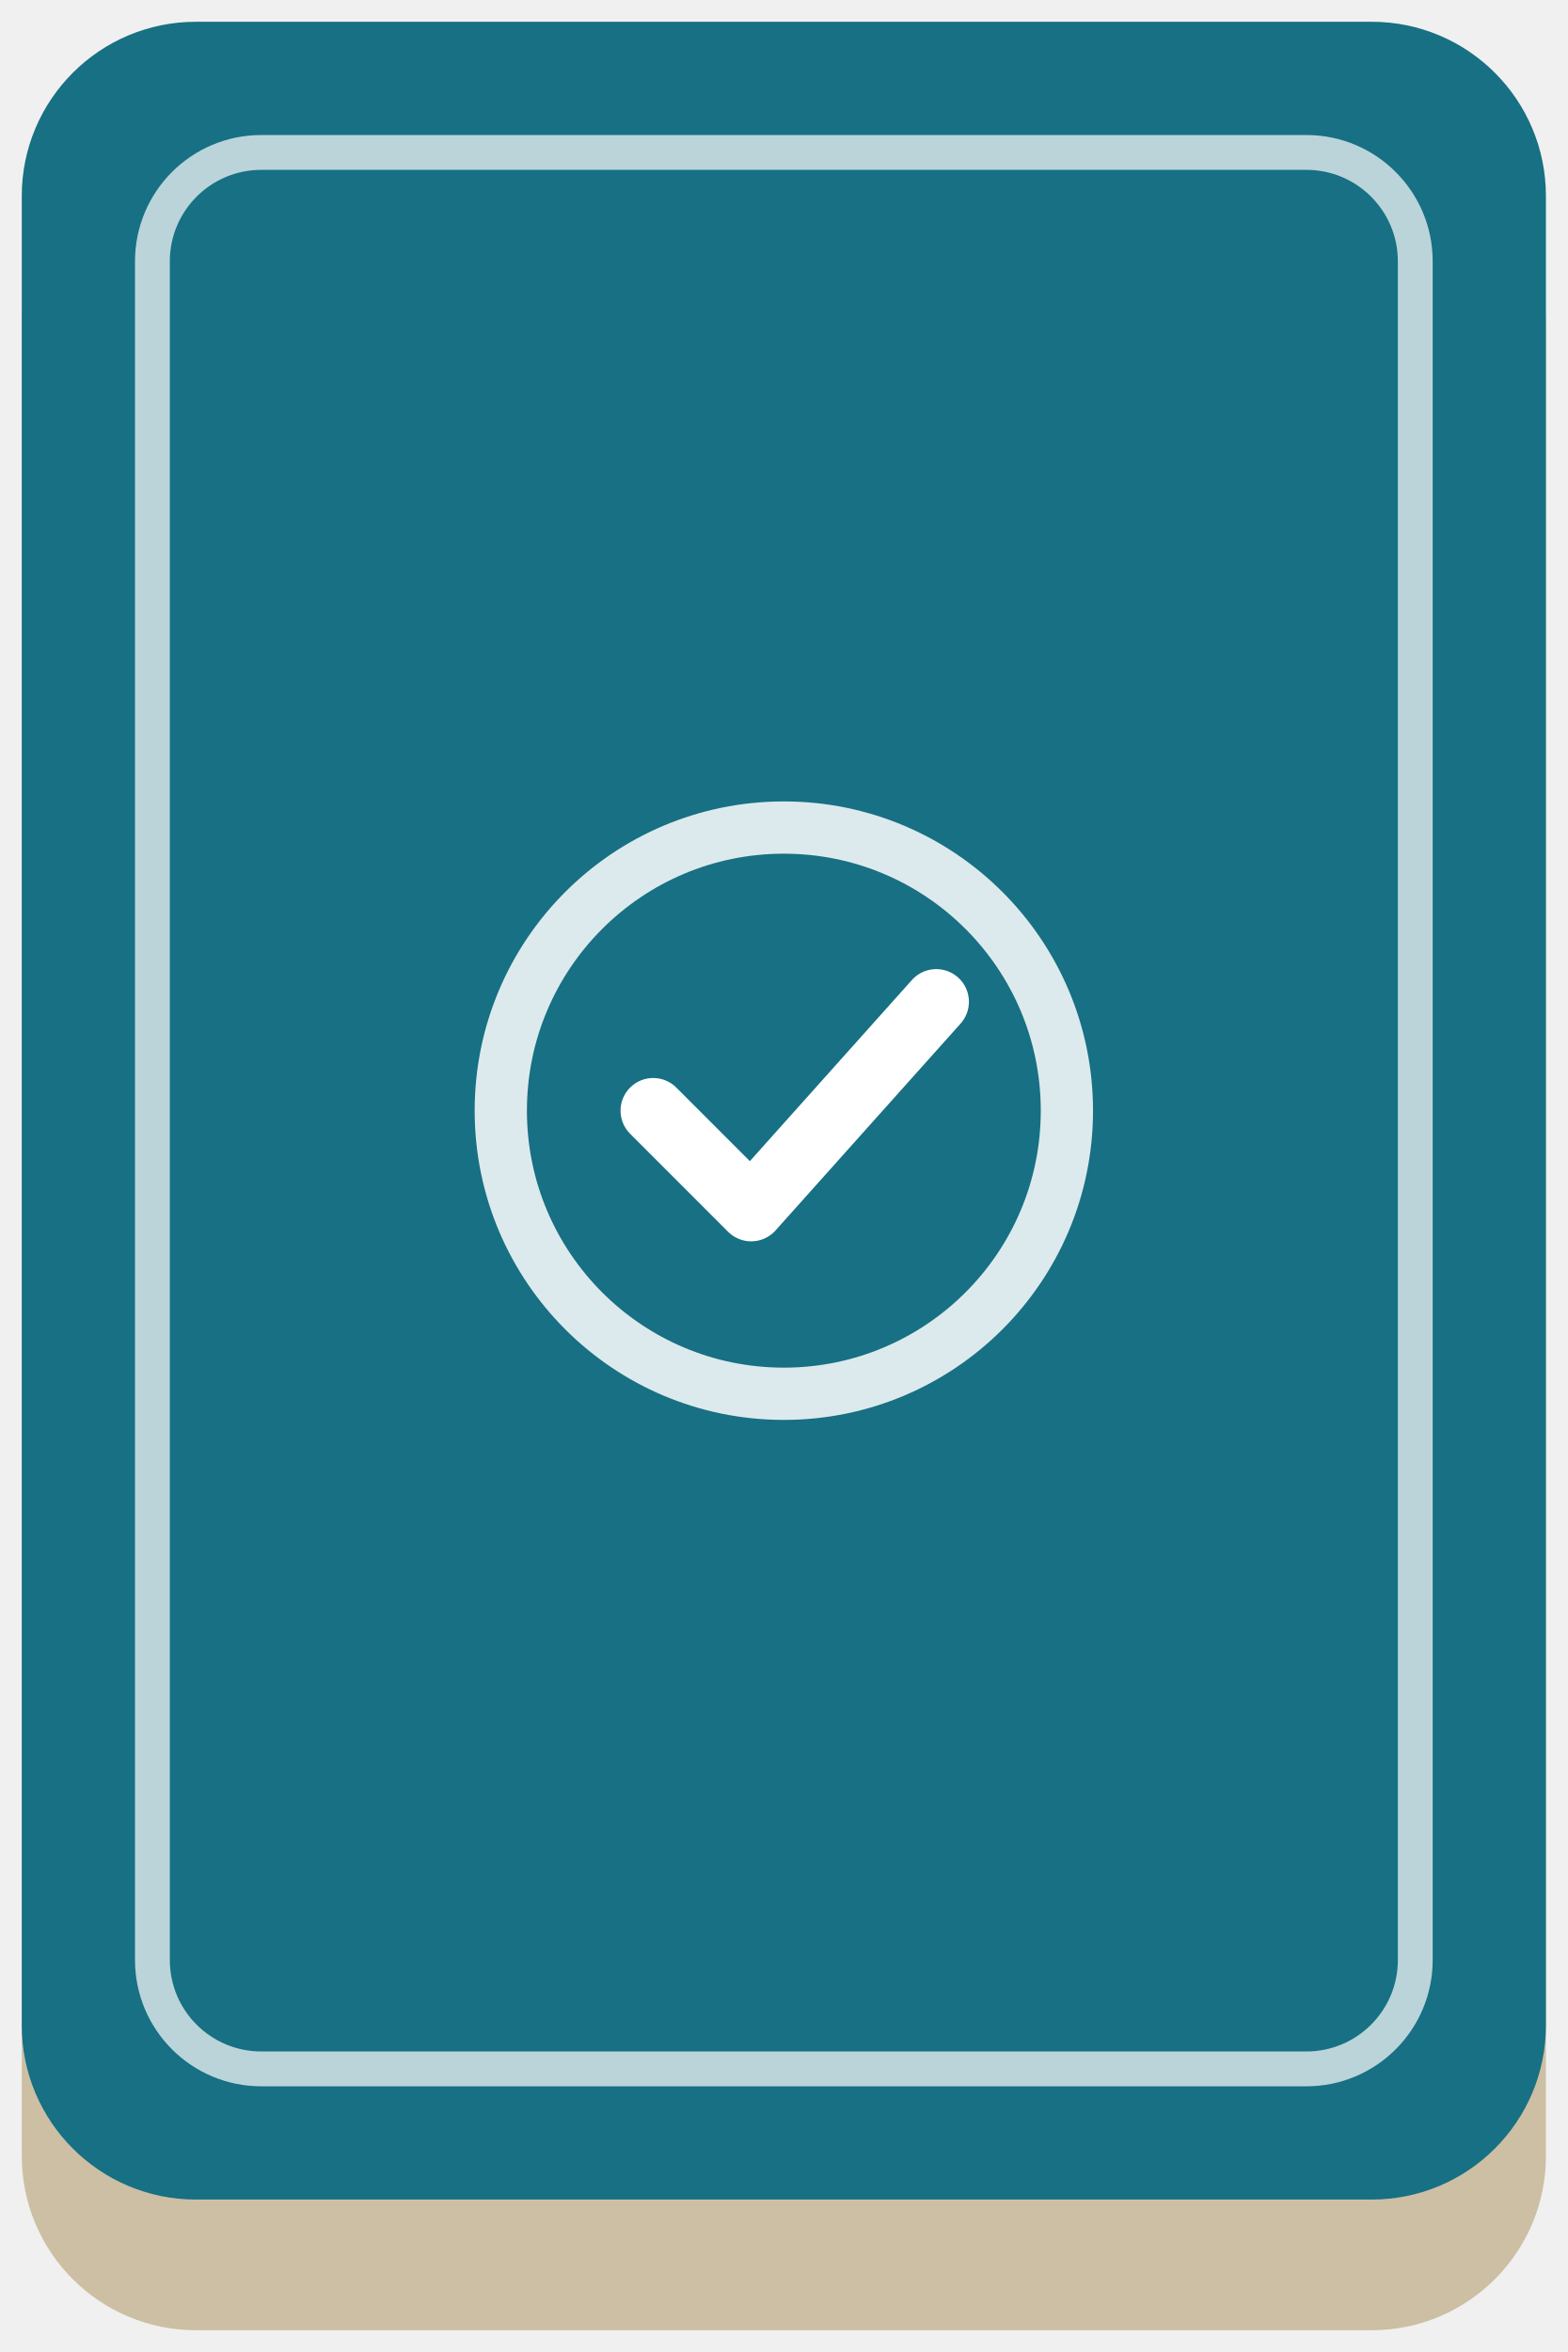
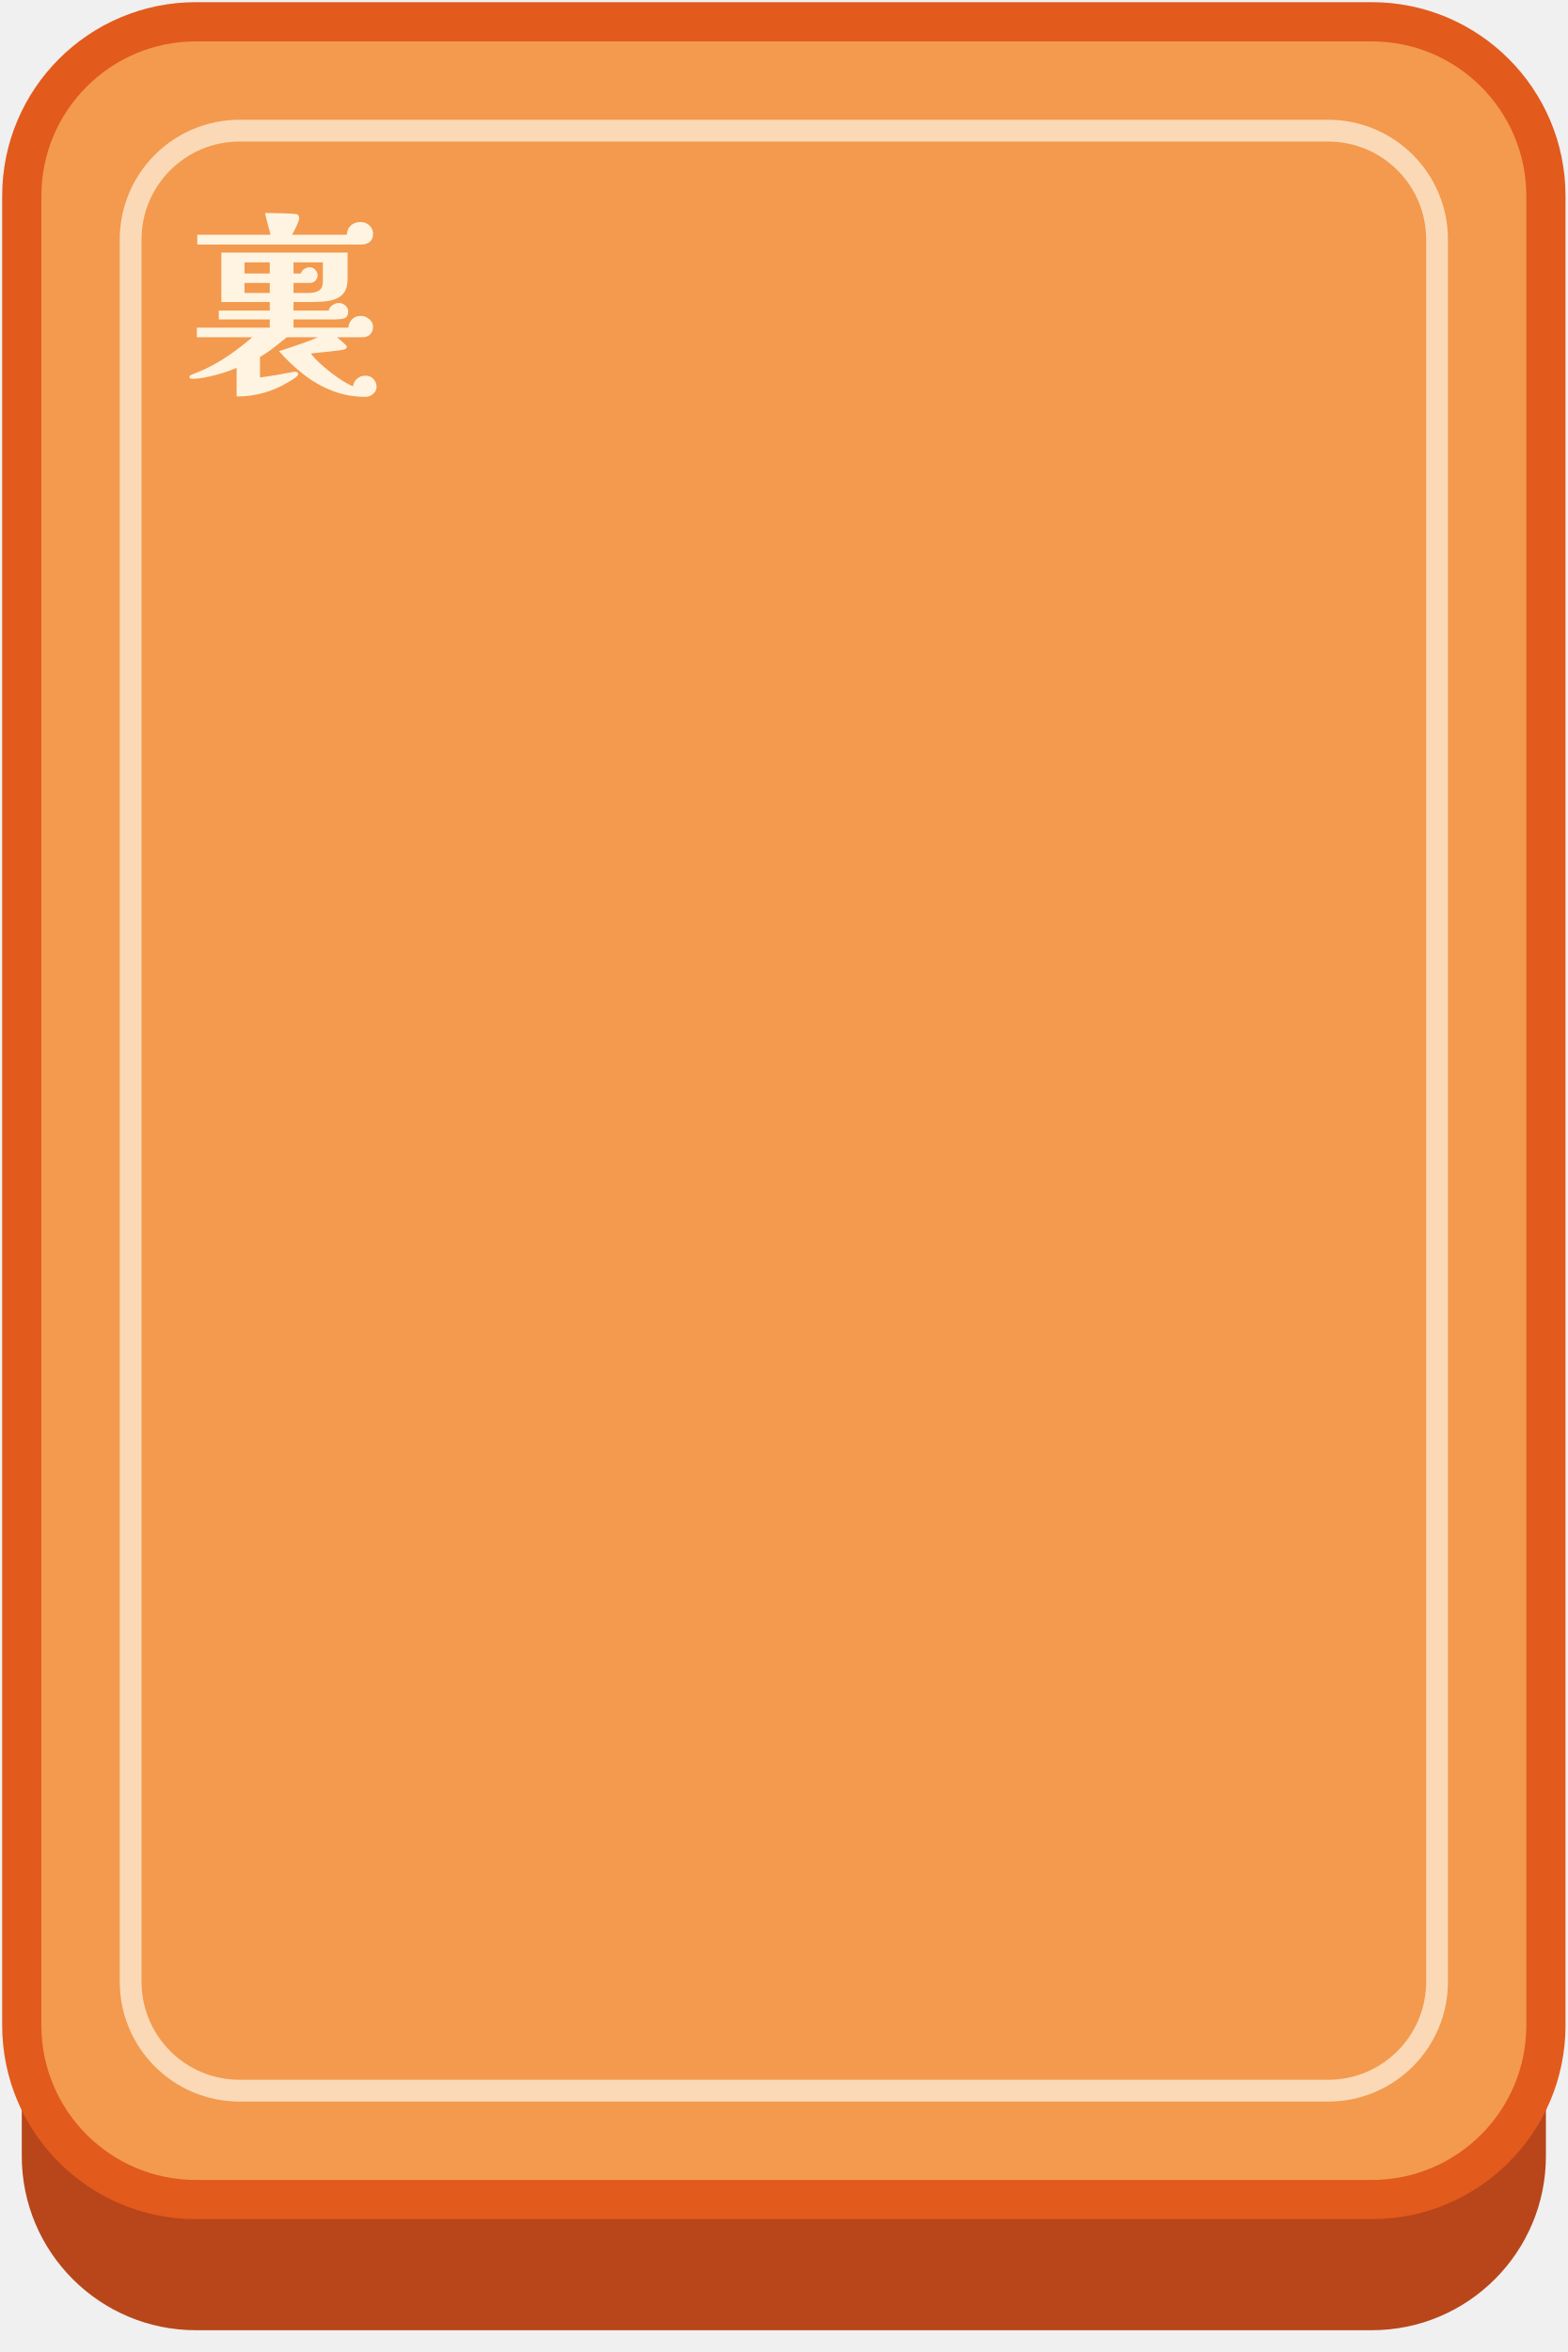
<svg xmlns="http://www.w3.org/2000/svg" viewBox="-1 -1 72 108">
-   <rect x="0" y="6" width="70" height="100" rx="8" fill="#CDBFA3" />
-   <rect x="0" y="0" width="70" height="100" rx="8" fill="#177083" />
-   <rect x="6" y="6" width="58" height="88" rx="5" fill="none" stroke="#fff" stroke-width="1.6" opacity=".7" />
-   <circle cx="35" cy="50" r="13" fill="none" stroke="#fff" stroke-width="2.4" opacity=".85" />
-   <path d="M29 50 L33.5 54.5 L42 45" fill="none" stroke="#fff" stroke-width="3" stroke-linecap="round" stroke-linejoin="round" />
+   <rect x="0" y="6" width="70" height="100" rx="8" fill="#B8461A" />
+   <rect x="0" y="0" width="70" height="100" rx="8" fill="#F39A4E" stroke="#E25A1C" stroke-width="1.8" />
+   <rect x="5" y="5" width="60" height="90" rx="5" fill="none" stroke="#FFF4E2" stroke-width="1" opacity=".7" />
+   <path transform="translate(7.52 16.34) scale(0.009 -0.009)" d="M430 432V483H301V432ZM430 531V588H301V531ZM701 588H551V531H588Q593 545 605.5 554.0Q618 563 634 563Q651 563 662.5 550.0Q674 537 674 523Q674 506 663.0 494.5Q652 483 632 483H551V432H629Q661 432 681.0 444.0Q701 456 701 493ZM975 -47Q975 -67 958.0 -82.5Q941 -98 919 -98Q829 -98 750.0 -67.5Q671 -37 603.0 16.0Q535 69 477 135Q504 144 530.5 152.5Q557 161 582 170Q606 178 629.5 187.0Q653 196 676 206H517Q484 179 450.5 153.0Q417 127 380 105V1Q423 6 465.0 13.5Q507 21 549 29Q551 30 554.0 30.0Q557 30 559 30Q565 30 570.0 27.5Q575 25 575 18Q575 12 570 8Q559 -2 546.5 -9.5Q534 -17 521 -25Q465 -59 399.0 -77.5Q333 -96 267 -96H261V50Q233 37 191.0 24.0Q149 11 107.0 2.5Q65 -6 35 -6Q31 -6 25.5 -4.5Q20 -3 20 2Q20 10 29 14Q46 21 62.0 27.5Q78 34 94 41Q162 73 223.0 115.0Q284 157 341 206H58V255H430V297H170V342H430V386H183V638H827V503Q827 460 810.5 436.0Q794 412 766.5 401.5Q739 391 706.0 388.5Q673 386 640 386H551V342H731Q733 358 749.5 369.5Q766 381 782 381Q800 381 815.0 368.5Q830 356 830 339Q830 308 809.0 302.5Q788 297 765 297H551V255H831Q833 281 850.0 298.0Q867 315 895 315Q918 315 937.5 298.5Q957 282 957 259Q957 236 942.5 221.0Q928 206 902 206H773Q784 197 795.0 187.5Q806 178 816 168Q823 163 823 156Q823 151 819.0 148.5Q815 146 811 144Q805 142 798.0 141.0Q791 140 784 139Q777 138 770.5 137.5Q764 137 758 136Q729 132 699.0 129.5Q669 127 640 123Q653 104 679.5 79.0Q706 54 738.5 28.5Q771 3 802.0 -16.5Q833 -36 855 -44Q858 -21 875.5 -5.5Q893 10 918 10Q943 10 959.0 -7.0Q975 -24 975 -47ZM957 734Q957 706 940.0 692.5Q923 679 895 679H60V729H434Q427 757 419.5 784.0Q412 811 406 840Q415 840 439.5 839.5Q464 839 492.5 838.5Q521 838 543.0 836.5Q565 835 570 833Q576 830 578.0 824.0Q580 818 580 813Q580 807 575.5 795.0Q571 783 565 770Q559 758 553.5 747.0Q548 736 544 729H823Q825 759 844.0 776.5Q863 794 894 794Q920 794 938.5 776.5Q957 759 957 734Z" fill="#FFF4E2" />
</svg>
